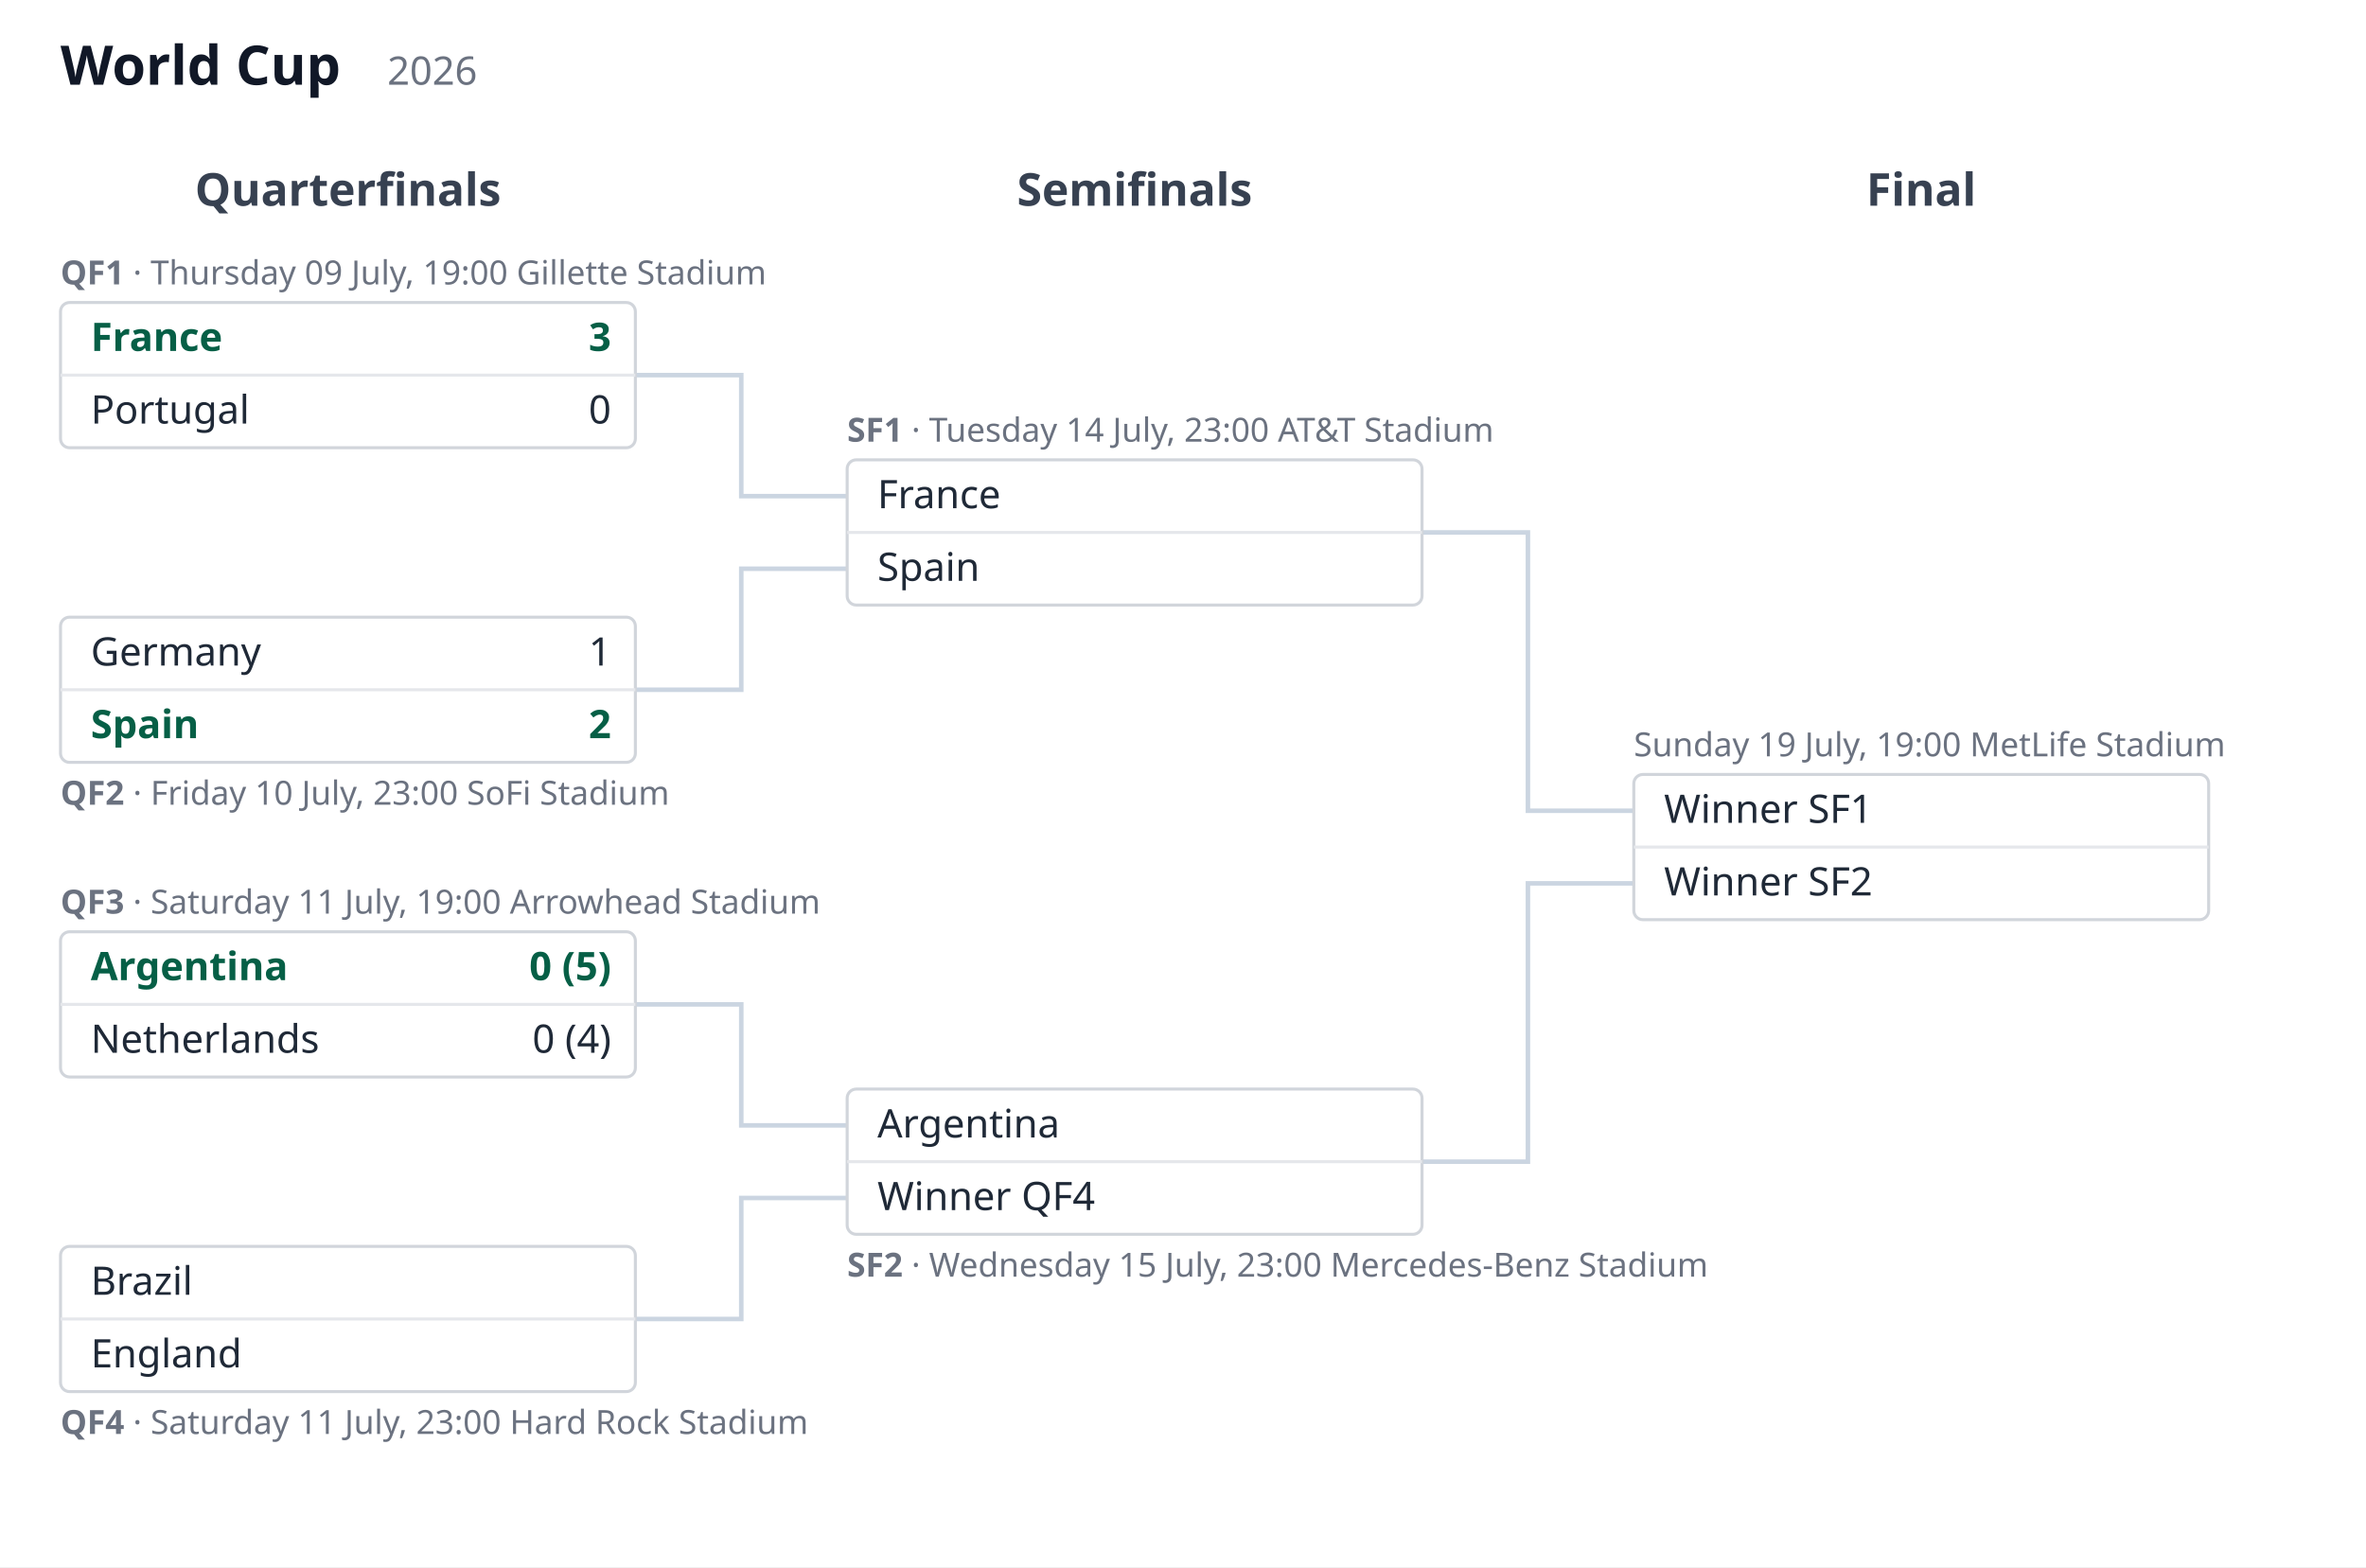
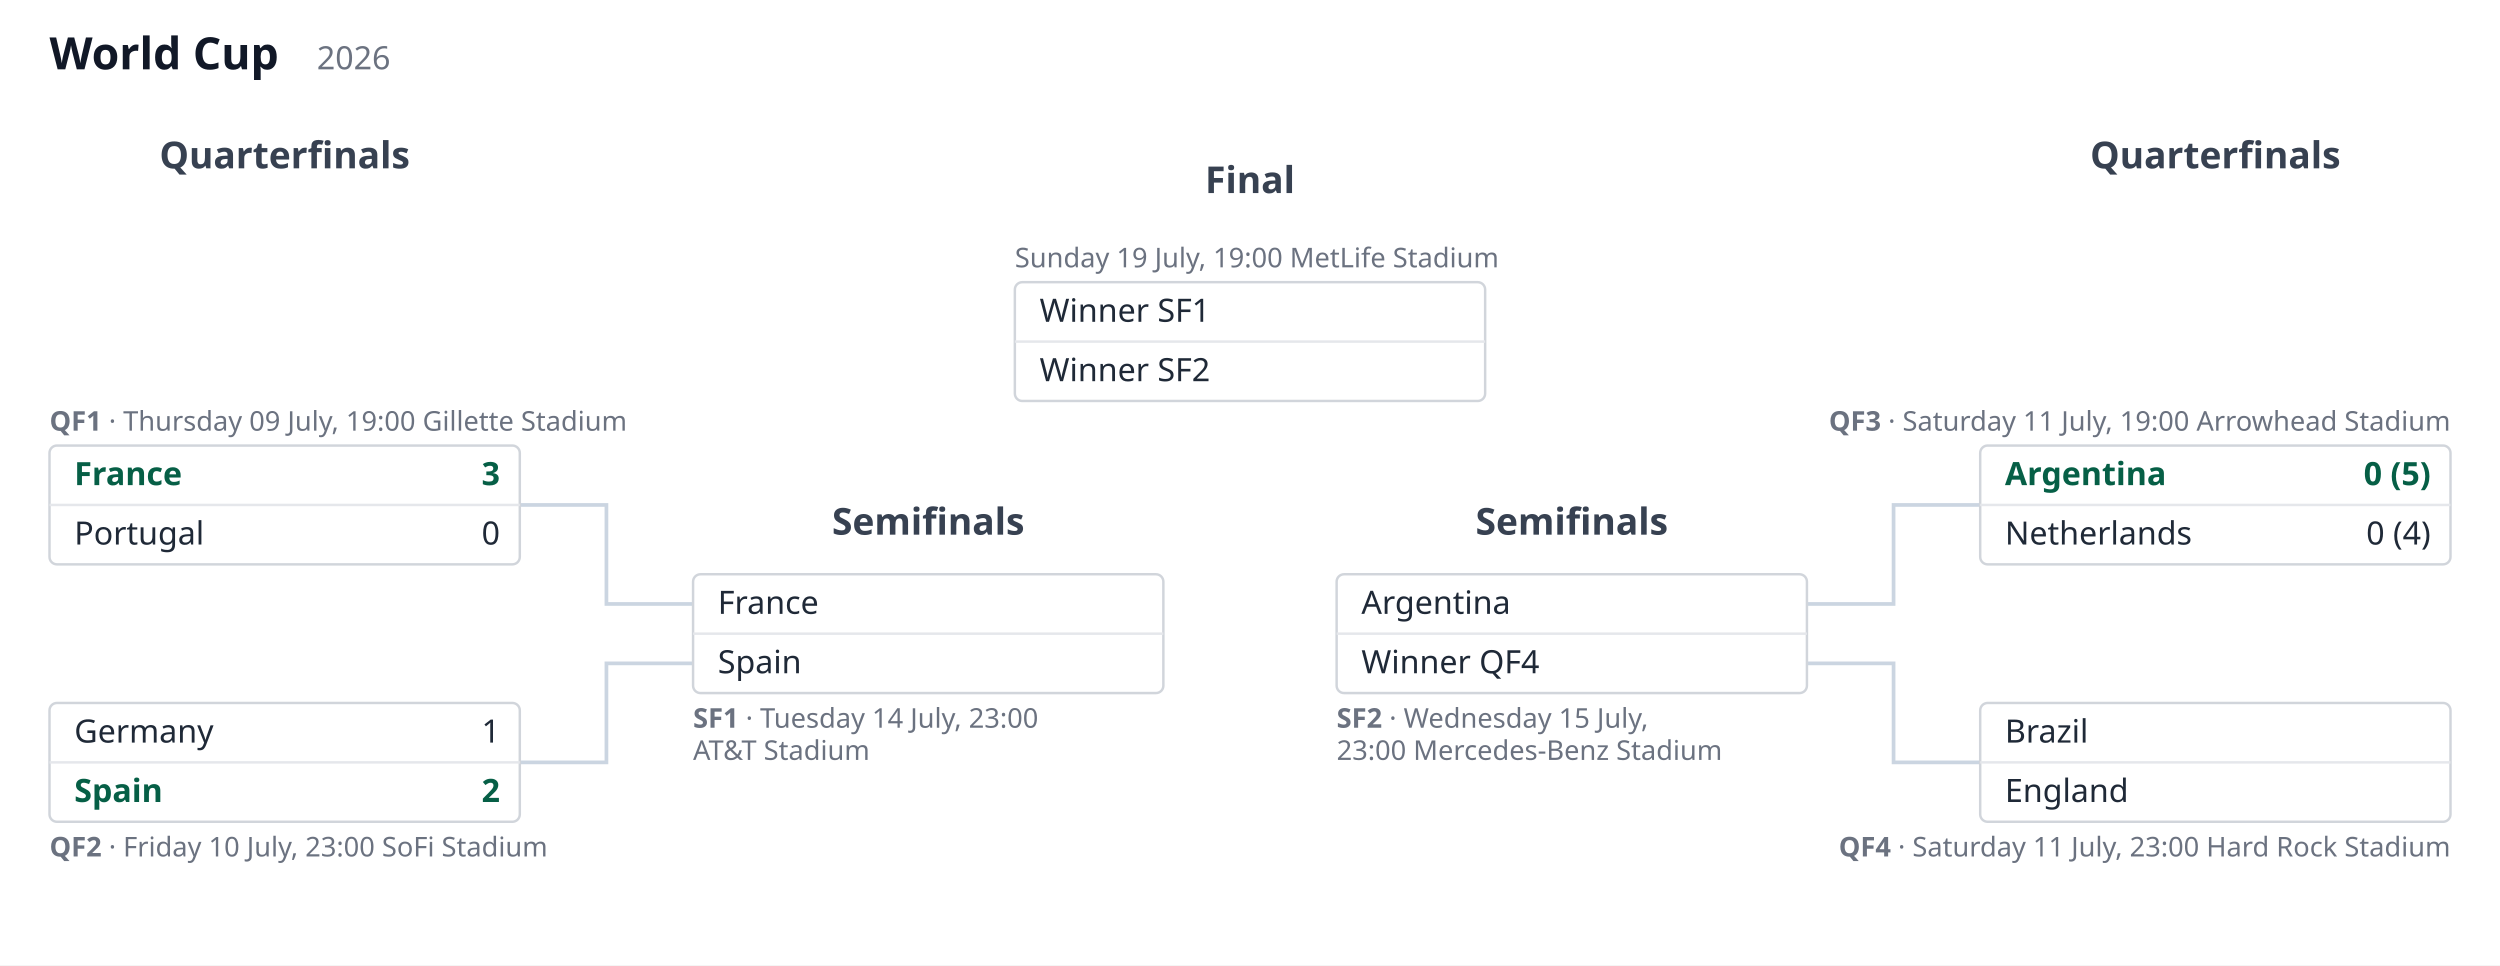
- <svg xmlns="http://www.w3.org/2000/svg" viewBox="0 0 782 518" width="782" height="518" font-family="sans-serif">
+ <svg xmlns="http://www.w3.org/2000/svg" viewBox="0 0 1010 390" width="1010" height="390" font-family="sans-serif">
  <style>
  .pd-bg { fill: #ffffff; }
  .pd-title { font: 600 18px sans-serif; fill: #111827; }
  .pd-season { font: 400 13px sans-serif; fill: #6b7280; }
  .pd-header { font: 600 15px sans-serif; fill: #374151; text-anchor: middle; }
  .pd-meta { font: 400 11px sans-serif; fill: #6b7280; }
  .pd-meta-id { font-weight: 700; }
  .pd-box { fill: #ffffff; stroke: #d1d5db; stroke-width: 1; }
  .pd-divider { stroke: #e5e7eb; stroke-width: 1; }
  .pd-team { font: 400 13px sans-serif; fill: #1f2937; }
  .pd-score { font: 400 13px sans-serif; fill: #1f2937; text-anchor: end; }
  .pd-win .pd-team, .pd-win .pd-score { font-weight: 700; fill: #065f46; }
  .pd-crest-frame { fill: none; stroke: #d1d5db; stroke-width: 1; }
  .pd-link { fill: none; stroke: #cbd5e1; stroke-width: 1.5; }
  @media (prefers-color-scheme: dark) {
    .pd-bg { fill: #0f172a; }
    .pd-title { fill: #f8fafc; }
    .pd-season { fill: #94a3b8; }
    .pd-header { fill: #cbd5e1; }
    .pd-meta { fill: #94a3b8; }
    .pd-box { fill: #1e293b; stroke: #334155; }
    .pd-divider { stroke: #334155; }
    .pd-team { fill: #e5e7eb; }
    .pd-score { fill: #e5e7eb; }
    .pd-win .pd-team, .pd-win .pd-score { fill: #34d399; }
    .pd-crest-frame { stroke: #334155; }
    .pd-link { stroke: #475569; }
  }</style>
-   <rect class="pd-bg" width="782" height="518" />
+   <rect class="pd-bg" width="1010" height="390" />
  <text class="pd-title" x="20" y="28">World Cup</text>
  <text class="pd-season" x="128" y="28">2026</text>
  <text class="pd-header" x="115" y="68">Quarterfinals</text>
-   <text class="pd-header" x="375" y="68">Semifinals</text>
-   <text class="pd-header" x="635" y="68">Final</text>
-   <path class="pd-link" d="M 210 124 L 245 124 L 245 164 L 280 164" />
-   <path class="pd-link" d="M 210 228 L 245 228 L 245 188 L 280 188" />
-   <path class="pd-link" d="M 210 332 L 245 332 L 245 372 L 280 372" />
-   <path class="pd-link" d="M 210 436 L 245 436 L 245 396 L 280 396" />
-   <path class="pd-link" d="M 470 176 L 505 176 L 505 268 L 540 268" />
-   <path class="pd-link" d="M 470 384 L 505 384 L 505 292 L 540 292" />
-   <text class="pd-meta" x="20" y="94">
+   <text class="pd-header" x="895" y="68">Quarterfinals</text>
+   <text class="pd-header" x="375" y="216">Semifinals</text>
+   <text class="pd-header" x="635" y="216">Semifinals</text>
+   <text class="pd-header" x="505" y="78">Final</text>
+   <path class="pd-link" d="M 210 204 L 245 204 L 245 244 L 280 244" />
+   <path class="pd-link" d="M 210 308 L 245 308 L 245 268 L 280 268" />
+   <path class="pd-link" d="M 800 204 L 765 204 L 765 244 L 730 244" />
+   <path class="pd-link" d="M 800 308 L 765 308 L 765 268 L 730 268" />
+   <text class="pd-meta" x="20" y="174">
    <tspan class="pd-meta-id">QF1</tspan> · Thursday 09 July, 19:00 Gillette Stadium</text>
-   <rect class="pd-box" x="20" y="100" width="190" height="48" rx="3" />
-   <line class="pd-divider" x1="20" y1="124" x2="210" y2="124" />
+   <rect class="pd-box" x="20" y="180" width="190" height="48" rx="3" />
+   <line class="pd-divider" x1="20" y1="204" x2="210" y2="204" />
  <g class="pd-win">
-     <text class="pd-team" x="30" y="116">France</text>
-     <text class="pd-score" x="202" y="116">3</text>
+     <text class="pd-team" x="30" y="196">France</text>
+     <text class="pd-score" x="202" y="196">3</text>
  </g>
  <g class="">
-     <text class="pd-team" x="30" y="140">Portugal</text>
-     <text class="pd-score" x="202" y="140">0</text>
+     <text class="pd-team" x="30" y="220">Portugal</text>
+     <text class="pd-score" x="202" y="220">0</text>
  </g>
-   <text class="pd-meta" x="20" y="266">
+   <text class="pd-meta" x="20" y="346">
    <tspan class="pd-meta-id">QF2</tspan> · Friday 10 July, 23:00 SoFi Stadium</text>
-   <rect class="pd-box" x="20" y="204" width="190" height="48" rx="3" />
-   <line class="pd-divider" x1="20" y1="228" x2="210" y2="228" />
+   <rect class="pd-box" x="20" y="284" width="190" height="48" rx="3" />
+   <line class="pd-divider" x1="20" y1="308" x2="210" y2="308" />
  <g class="">
-     <text class="pd-team" x="30" y="220">Germany</text>
-     <text class="pd-score" x="202" y="220">1</text>
+     <text class="pd-team" x="30" y="300">Germany</text>
+     <text class="pd-score" x="202" y="300">1</text>
  </g>
  <g class="pd-win">
-     <text class="pd-team" x="30" y="244">Spain</text>
-     <text class="pd-score" x="202" y="244">2</text>
+     <text class="pd-team" x="30" y="324">Spain</text>
+     <text class="pd-score" x="202" y="324">2</text>
  </g>
-   <text class="pd-meta" x="20" y="302">
+   <text class="pd-meta" x="990" y="174" text-anchor="end">
    <tspan class="pd-meta-id">QF3</tspan> · Saturday 11 July, 19:00 Arrowhead Stadium</text>
-   <rect class="pd-box" x="20" y="308" width="190" height="48" rx="3" />
-   <line class="pd-divider" x1="20" y1="332" x2="210" y2="332" />
+   <rect class="pd-box" x="800" y="180" width="190" height="48" rx="3" />
+   <line class="pd-divider" x1="800" y1="204" x2="990" y2="204" />
  <g class="pd-win">
-     <text class="pd-team" x="30" y="324">Argentina</text>
-     <text class="pd-score" x="202" y="324">0 (5)</text>
+     <text class="pd-team" x="810" y="196">Argentina</text>
+     <text class="pd-score" x="982" y="196">0 (5)</text>
  </g>
  <g class="">
-     <text class="pd-team" x="30" y="348">Netherlands</text>
-     <text class="pd-score" x="202" y="348">0 (4)</text>
+     <text class="pd-team" x="810" y="220">Netherlands</text>
+     <text class="pd-score" x="982" y="220">0 (4)</text>
  </g>
-   <text class="pd-meta" x="20" y="474">
+   <text class="pd-meta" x="990" y="346" text-anchor="end">
    <tspan class="pd-meta-id">QF4</tspan> · Saturday 11 July, 23:00 Hard Rock Stadium</text>
-   <rect class="pd-box" x="20" y="412" width="190" height="48" rx="3" />
-   <line class="pd-divider" x1="20" y1="436" x2="210" y2="436" />
+   <rect class="pd-box" x="800" y="284" width="190" height="48" rx="3" />
+   <line class="pd-divider" x1="800" y1="308" x2="990" y2="308" />
  <g class="">
-     <text class="pd-team" x="30" y="428">Brazil</text>
+     <text class="pd-team" x="810" y="300">Brazil</text>
  </g>
  <g class="">
-     <text class="pd-team" x="30" y="452">England</text>
+     <text class="pd-team" x="810" y="324">England</text>
  </g>
-   <text class="pd-meta" x="280" y="146">
-     <tspan class="pd-meta-id">SF1</tspan> · Tuesday 14 July, 23:00 AT&amp;T Stadium</text>
-   <rect class="pd-box" x="280" y="152" width="190" height="48" rx="3" />
-   <line class="pd-divider" x1="280" y1="176" x2="470" y2="176" />
+   <text class="pd-meta" x="280" y="294">
+     <tspan x="280">
+       <tspan class="pd-meta-id">SF1</tspan> · Tuesday 14 July, 23:00</tspan>
+     <tspan x="280" dy="13">AT&amp;T Stadium</tspan>
+   </text>
+   <rect class="pd-box" x="280" y="232" width="190" height="48" rx="3" />
+   <line class="pd-divider" x1="280" y1="256" x2="470" y2="256" />
  <g class="">
-     <text class="pd-team" x="290" y="168">France</text>
+     <text class="pd-team" x="290" y="248">France</text>
  </g>
  <g class="">
-     <text class="pd-team" x="290" y="192">Spain</text>
+     <text class="pd-team" x="290" y="272">Spain</text>
  </g>
-   <text class="pd-meta" x="280" y="422">
-     <tspan class="pd-meta-id">SF2</tspan> · Wednesday 15 July, 23:00 Mercedes-Benz Stadium</text>
-   <rect class="pd-box" x="280" y="360" width="190" height="48" rx="3" />
-   <line class="pd-divider" x1="280" y1="384" x2="470" y2="384" />
+   <text class="pd-meta" x="540" y="294">
+     <tspan x="540">
+       <tspan class="pd-meta-id">SF2</tspan> · Wednesday 15 July,</tspan>
+     <tspan x="540" dy="13">23:00 Mercedes-Benz Stadium</tspan>
+   </text>
+   <rect class="pd-box" x="540" y="232" width="190" height="48" rx="3" />
+   <line class="pd-divider" x1="540" y1="256" x2="730" y2="256" />
  <g class="">
-     <text class="pd-team" x="290" y="376">Argentina</text>
+     <text class="pd-team" x="550" y="248">Argentina</text>
  </g>
  <g class="">
-     <text class="pd-team" x="290" y="400">Winner QF4</text>
+     <text class="pd-team" x="550" y="272">Winner QF4</text>
  </g>
-   <text class="pd-meta" x="540" y="250">Sunday 19 July, 19:00 MetLife Stadium</text>
-   <rect class="pd-box" x="540" y="256" width="190" height="48" rx="3" />
-   <line class="pd-divider" x1="540" y1="280" x2="730" y2="280" />
+   <text class="pd-meta" x="410" y="108">Sunday 19 July, 19:00 MetLife Stadium</text>
+   <rect class="pd-box" x="410" y="114" width="190" height="48" rx="3" />
+   <line class="pd-divider" x1="410" y1="138" x2="600" y2="138" />
  <g class="">
-     <text class="pd-team" x="550" y="272">Winner SF1</text>
+     <text class="pd-team" x="420" y="130">Winner SF1</text>
  </g>
  <g class="">
-     <text class="pd-team" x="550" y="296">Winner SF2</text>
+     <text class="pd-team" x="420" y="154">Winner SF2</text>
  </g>
</svg>
